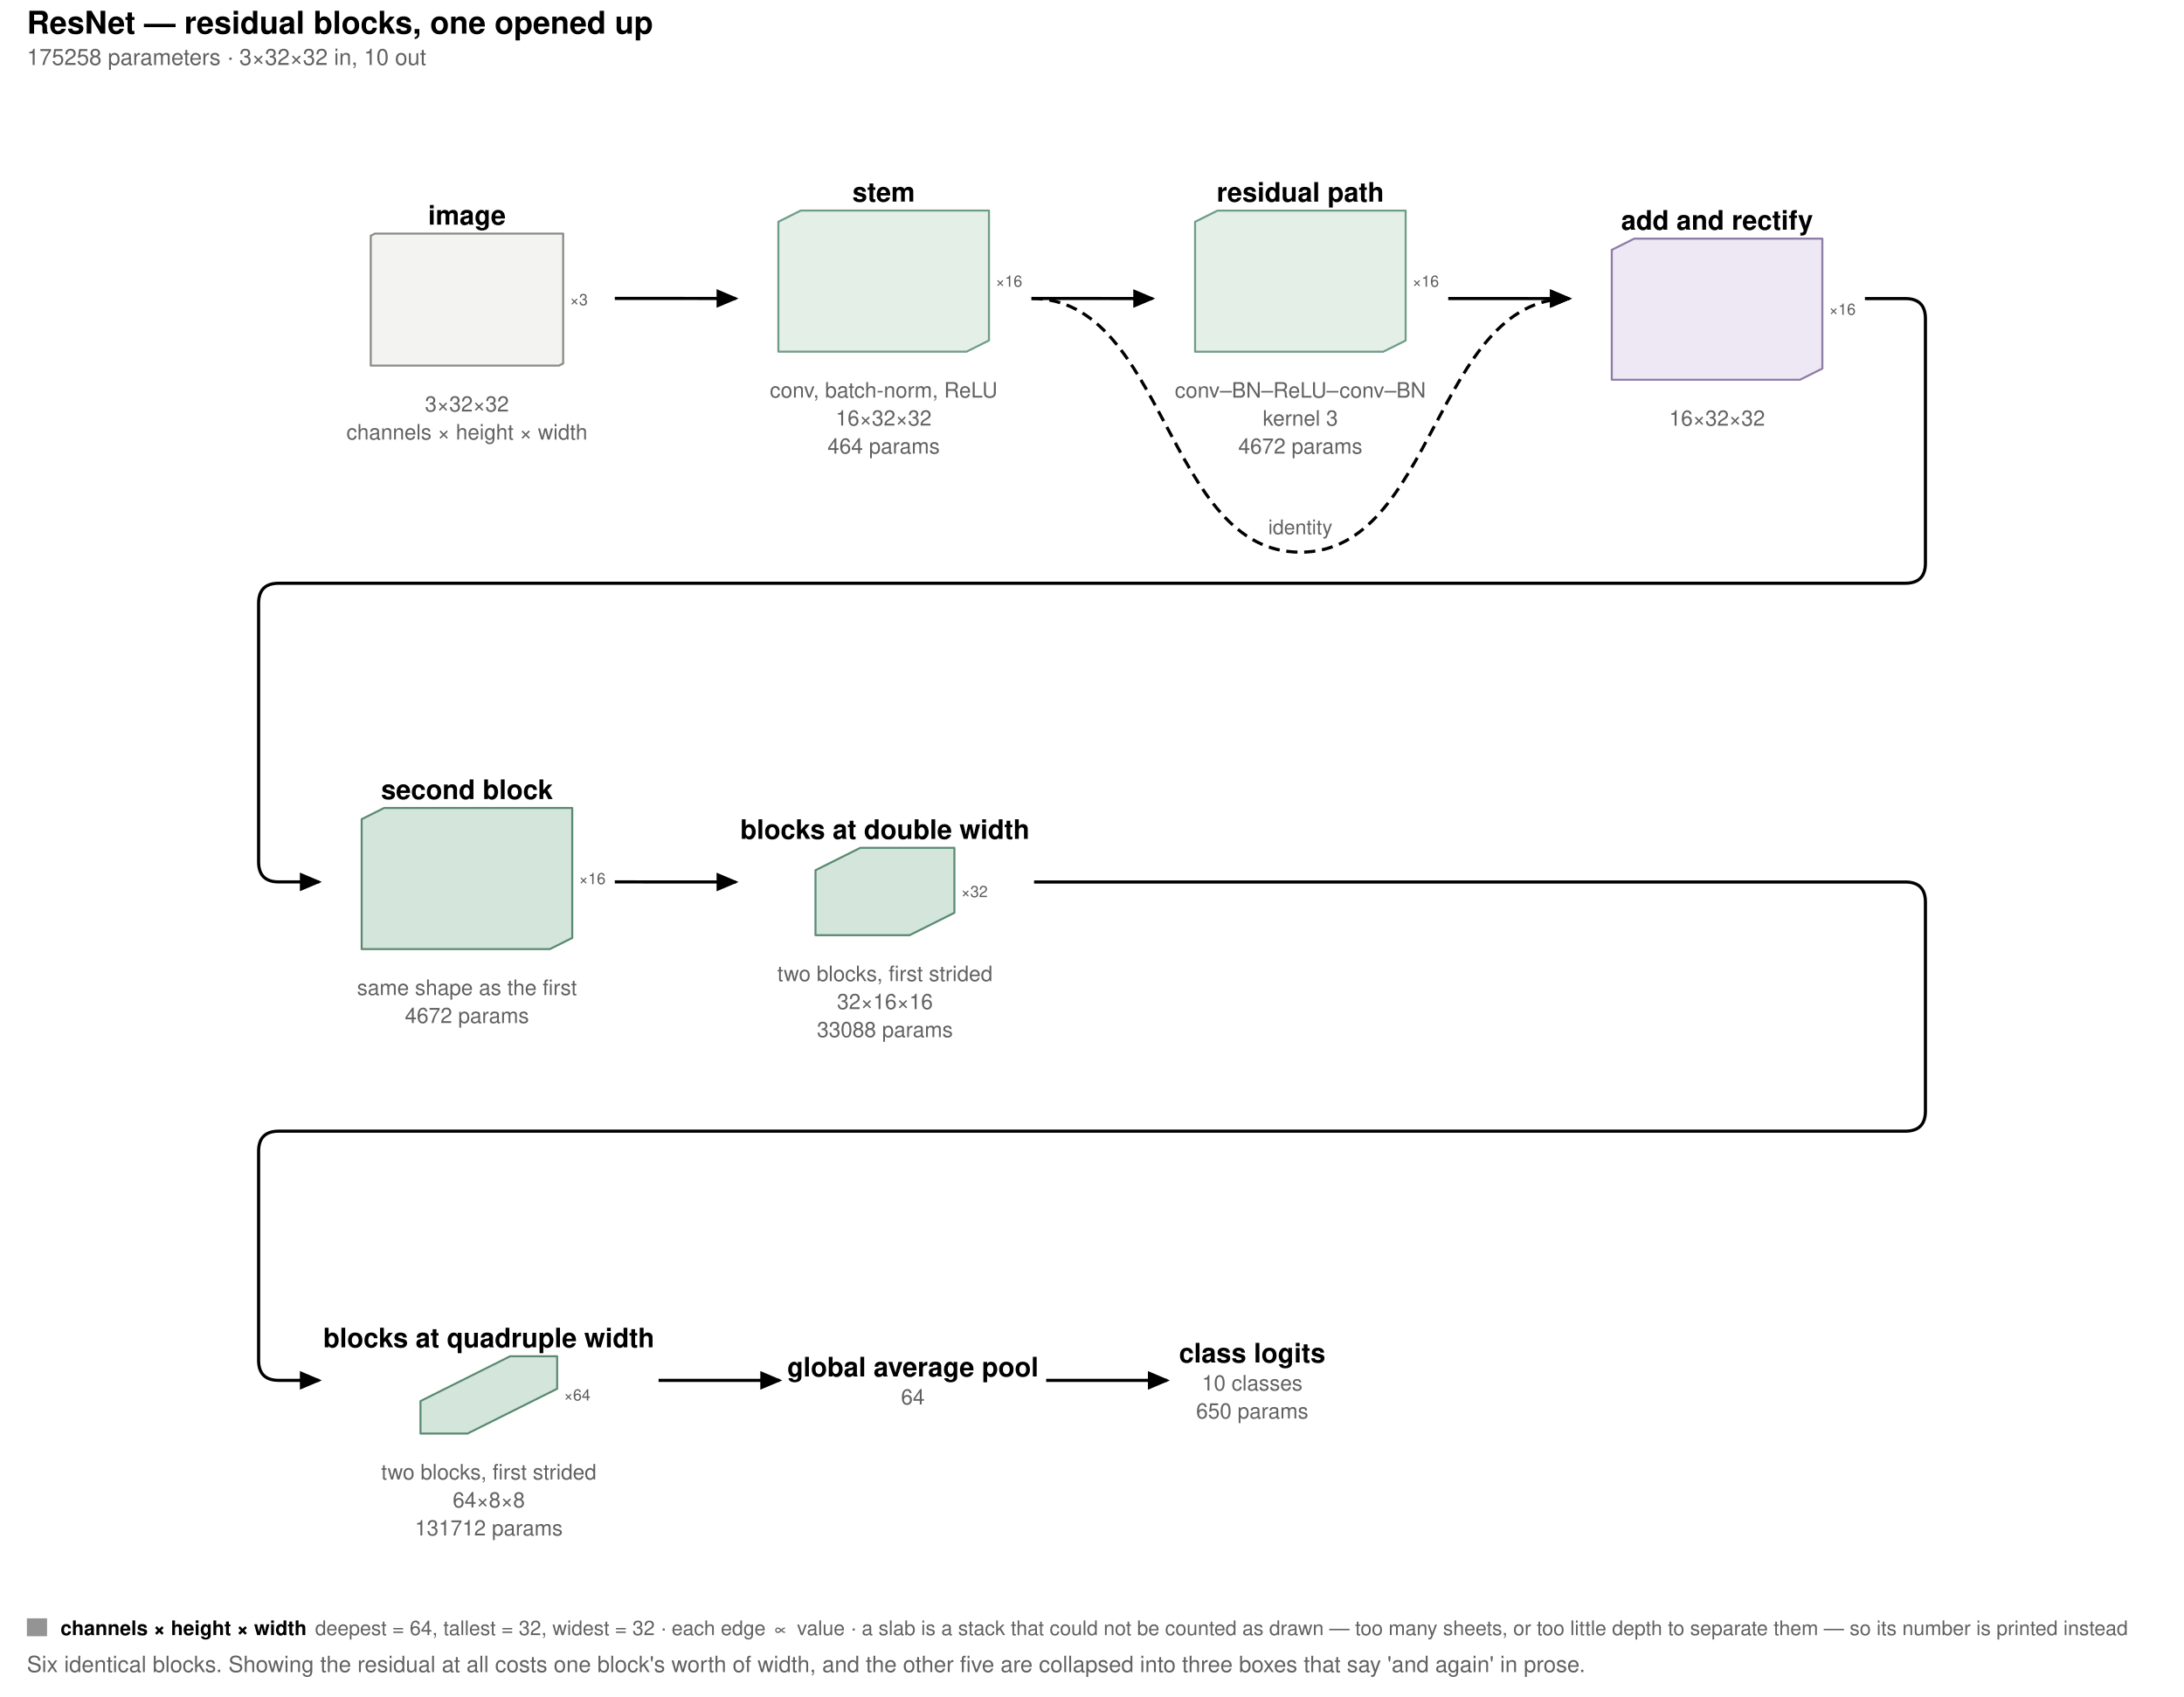
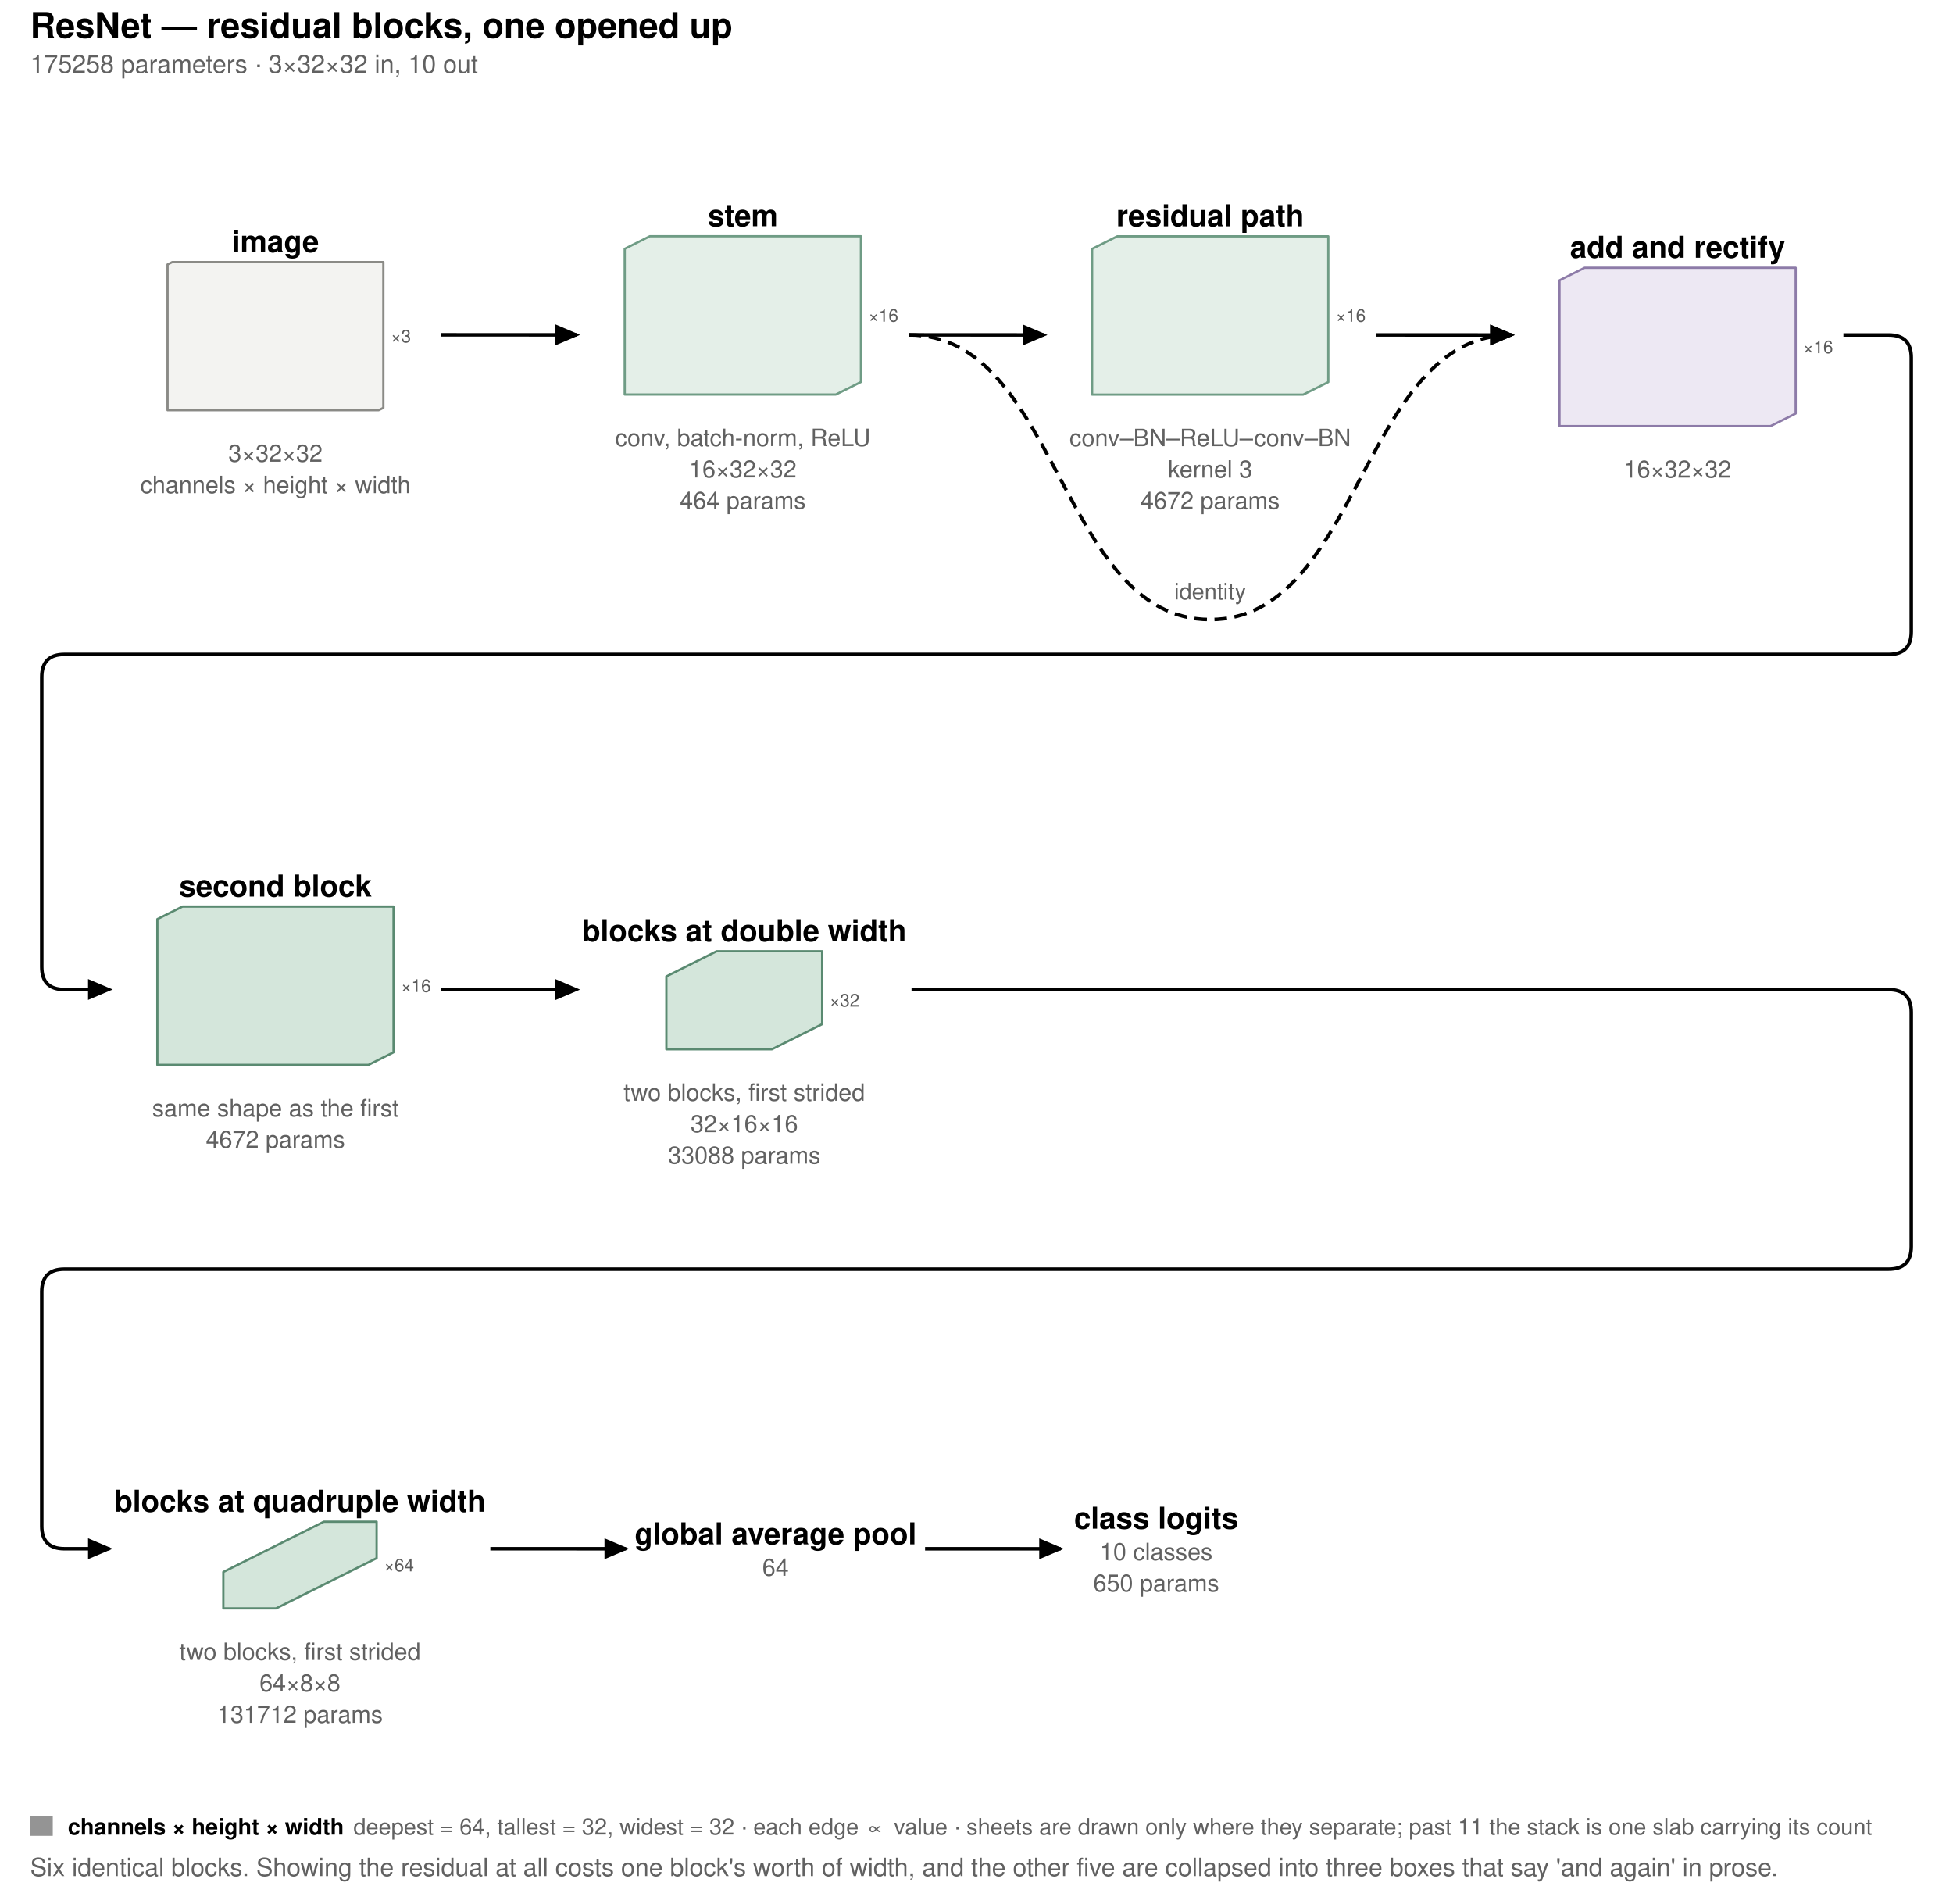
- <svg xmlns="http://www.w3.org/2000/svg" class="draughtsman" role="img" aria-label="ResNet — residual blocks, one opened up" viewBox="0 0 974.85 757.53" width="974.85" height="757.53">
+ <svg xmlns="http://www.w3.org/2000/svg" class="draughtsman" role="img" aria-label="ResNet — residual blocks, one opened up" viewBox="0 0 777.23 757.53" width="777.23" height="757.53">
  <defs>
    <marker id="ds-arrow" viewBox="0 0 8 8" refX="7" refY="4" markerWidth="7" markerHeight="7" orient="auto-start-reverse">
      <path d="M0 0.6 L8 4 L0 7.4 Z" style="fill:currentColor" />
    </marker>
  </defs>
  <text class="ds-title" x="12" y="15" style="font-family:Helvetica Neue, Helvetica, Arial, sans-serif;font-size:14px;font-weight:600;fill:currentColor">ResNet — residual blocks, one opened up</text>
  <text class="ds-subtitle" x="12" y="29" style="font-family:Helvetica Neue, Helvetica, Arial, sans-serif;font-size:10px;fill:currentColor;opacity:0.62">175258 parameters · 3×32×32 in, 10 out</text>
-   <g class="ds-body" transform="translate(99.43 36)">
+   <g class="ds-body" transform="translate(0.62 36)">
    <path class="ds-edge ds-edge-solid" data-from="image" data-to="stem" d="M175 97.23 C202 97.23 202 97.25 229 97.25" style="fill:none;stroke:currentColor;stroke-width:1.4" marker-end="url(#ds-arrow)" />
    <path class="ds-edge ds-edge-dashed" data-from="stem" data-to="b1join" d="M361 97.25 C421 97.25 421 210.53 481 210.53 C541 210.53 541 97.3 601 97.3" style="fill:none;stroke:currentColor;stroke-width:1.4;stroke-dasharray:5 3" marker-end="url(#ds-arrow)" />
    <text class="ds-edge-label" x="480.99" y="202.51" text-anchor="middle" style="font-family:Helvetica Neue, Helvetica, Arial, sans-serif;font-size:9.0px;fill:currentColor;opacity:0.62">identity</text>
    <path class="ds-edge ds-edge-solid" data-from="stem" data-to="b1path" d="M361 97.25 C388 97.25 388 97.28 415 97.28" style="fill:none;stroke:currentColor;stroke-width:1.4" marker-end="url(#ds-arrow)" />
    <path class="ds-edge ds-edge-solid" data-from="b1path" data-to="b1join" d="M547 97.28 C574 97.28 574 97.3 601 97.3" style="fill:none;stroke:currentColor;stroke-width:1.4" marker-end="url(#ds-arrow)" />
    <path class="ds-edge ds-edge-solid" data-from="b1join" data-to="b2" d="M733 97.3 L751 97.3 Q760 97.3 760 106.3 L760 215.4 Q760 224.4 751 224.4 L25 224.4 Q16 224.4 16 233.4 L16 348.74 Q16 357.74 25 357.74 L43 357.74" style="fill:none;stroke:currentColor;stroke-width:1.4" marker-end="url(#ds-arrow)" />
    <path class="ds-edge ds-edge-solid" data-from="b2" data-to="w2" d="M175 357.74 C202 357.74 202 357.78 229 357.78" style="fill:none;stroke:currentColor;stroke-width:1.4" marker-end="url(#ds-arrow)" />
    <path class="ds-edge ds-edge-solid" data-from="w2" data-to="w3" d="M362.14 357.78 L751 357.78 Q760 357.78 760 366.78 L760 460.03 Q760 469.03 751 469.03 L25 469.03 Q16 469.03 16 478.03 L16 571.28 Q16 580.28 25 580.28 L43 580.28" style="fill:none;stroke:currentColor;stroke-width:1.4" marker-end="url(#ds-arrow)" />
    <path class="ds-edge ds-edge-solid" data-from="w3" data-to="pool" d="M194.52 580.28 C221.52 580.28 221.52 580.29 248.52 580.29" style="fill:none;stroke:currentColor;stroke-width:1.4" marker-end="url(#ds-arrow)" />
    <path class="ds-edge ds-edge-solid" data-from="pool" data-to="logits" d="M367.53 580.29 C394.53 580.29 394.53 580.3 421.53 580.3" style="fill:none;stroke:currentColor;stroke-width:1.4" marker-end="url(#ds-arrow)" />
    <g class="ds-stage ds-bare ds-kind-input" data-stage="image" data-box="43 22.23 132 150">
      <polygon class="ds-sheet" points="66.06,69.23 67.94,68.29 151.94,68.29 151.94,126.29 150.06,127.23 66.06,127.23" style="fill:#f2f2f0;fill-opacity:0.94;stroke:#8a8a86;stroke-width:0.9;stroke-linejoin:round" />
      <text x="154.94" y="100.26" style="font-family:Helvetica Neue, Helvetica, Arial, sans-serif;font-size:7.0px;fill:#5b5b5b">×3</text>
      <text x="109" y="64.29" text-anchor="middle" style="font-family:Helvetica Neue, Helvetica, Arial, sans-serif;font-size:12.0px;font-weight:600;fill:currentColor">image</text>
      <text x="109" y="147.73" text-anchor="middle" style="font-family:Helvetica Neue, Helvetica, Arial, sans-serif;font-size:9.5px;fill:currentColor;opacity:0.62">3×32×32</text>
      <text x="109" y="160.23" text-anchor="middle" style="font-family:Helvetica Neue, Helvetica, Arial, sans-serif;font-size:9.5px;fill:currentColor;opacity:0.62">channels × height × width</text>
    </g>
    <g class="ds-stage ds-bare ds-kind-conv" data-stage="stem" data-box="229 16 132 162.5">
      <polygon class="ds-sheet" points="248,63 258,58 342,58 342,116 332,121 248,121" style="fill:#e2eee7;fill-opacity:0.94;stroke:#6f9c85;stroke-width:0.9;stroke-linejoin:round" />
      <text x="345" y="92" style="font-family:Helvetica Neue, Helvetica, Arial, sans-serif;font-size:7.0px;fill:#5b5b5b">×16</text>
      <text x="295" y="54" text-anchor="middle" style="font-family:Helvetica Neue, Helvetica, Arial, sans-serif;font-size:12.0px;font-weight:600;fill:currentColor">stem</text>
      <text x="295" y="141.5" text-anchor="middle" style="font-family:Helvetica Neue, Helvetica, Arial, sans-serif;font-size:9.5px;fill:currentColor;opacity:0.62">conv, batch-norm, ReLU</text>
      <text x="295" y="154" text-anchor="middle" style="font-family:Helvetica Neue, Helvetica, Arial, sans-serif;font-size:9.5px;fill:currentColor;opacity:0.62">16×32×32</text>
      <text x="295" y="166.5" text-anchor="middle" style="font-family:Helvetica Neue, Helvetica, Arial, sans-serif;font-size:9.5px;fill:currentColor;opacity:0.62">464 params</text>
    </g>
    <g class="ds-stage ds-bare ds-kind-conv" data-stage="b1path" data-box="415 16.03 132 162.5">
      <polygon class="ds-sheet" points="434,63.03 444,58.03 528,58.03 528,116.03 518,121.03 434,121.03" style="fill:#e2eee7;fill-opacity:0.94;stroke:#6f9c85;stroke-width:0.9;stroke-linejoin:round" />
      <text x="531" y="92.03" style="font-family:Helvetica Neue, Helvetica, Arial, sans-serif;font-size:7.0px;fill:#5b5b5b">×16</text>
      <text x="481" y="54.03" text-anchor="middle" style="font-family:Helvetica Neue, Helvetica, Arial, sans-serif;font-size:12.0px;font-weight:600;fill:currentColor">residual path</text>
      <text x="481" y="141.53" text-anchor="middle" style="font-family:Helvetica Neue, Helvetica, Arial, sans-serif;font-size:9.5px;fill:currentColor;opacity:0.62">conv–BN–ReLU–conv–BN</text>
      <text x="481" y="154.03" text-anchor="middle" style="font-family:Helvetica Neue, Helvetica, Arial, sans-serif;font-size:9.5px;fill:currentColor;opacity:0.62">kernel 3</text>
      <text x="481" y="166.53" text-anchor="middle" style="font-family:Helvetica Neue, Helvetica, Arial, sans-serif;font-size:9.5px;fill:currentColor;opacity:0.62">4672 params</text>
    </g>
    <g class="ds-stage ds-bare ds-kind-concat" data-stage="b1join" data-box="601 28.55 132 137.5">
      <polygon class="ds-sheet" points="620,75.55 630,70.55 714,70.55 714,128.55 704,133.55 620,133.55" style="fill:#ece6f2;fill-opacity:0.94;stroke:#8d7ba8;stroke-width:0.9;stroke-linejoin:round" />
      <text x="717" y="104.55" style="font-family:Helvetica Neue, Helvetica, Arial, sans-serif;font-size:7.0px;fill:#5b5b5b">×16</text>
      <text x="667" y="66.55" text-anchor="middle" style="font-family:Helvetica Neue, Helvetica, Arial, sans-serif;font-size:12.0px;font-weight:600;fill:currentColor">add and rectify</text>
      <text x="667" y="154.05" text-anchor="middle" style="font-family:Helvetica Neue, Helvetica, Arial, sans-serif;font-size:9.5px;fill:currentColor;opacity:0.62">16×32×32</text>
    </g>
    <g class="ds-stage ds-bare ds-kind-stack" data-stage="b2" data-box="43 282.74 132 150">
      <polygon class="ds-sheet" points="62,329.74 72,324.74 156,324.74 156,382.74 146,387.74 62,387.74" style="fill:#d1e4d9;fill-opacity:0.94;stroke:#5a8a71;stroke-width:0.9;stroke-linejoin:round" />
      <text x="159" y="358.74" style="font-family:Helvetica Neue, Helvetica, Arial, sans-serif;font-size:7.0px;fill:#5b5b5b">×16</text>
      <text x="109" y="320.74" text-anchor="middle" style="font-family:Helvetica Neue, Helvetica, Arial, sans-serif;font-size:12.0px;font-weight:600;fill:currentColor">second block</text>
      <text x="109" y="408.24" text-anchor="middle" style="font-family:Helvetica Neue, Helvetica, Arial, sans-serif;font-size:9.5px;fill:currentColor;opacity:0.62">same shape as the first</text>
      <text x="109" y="420.74" text-anchor="middle" style="font-family:Helvetica Neue, Helvetica, Arial, sans-serif;font-size:9.5px;fill:currentColor;opacity:0.62">4672 params</text>
    </g>
    <g class="ds-stage ds-bare ds-kind-stack" data-stage="w2" data-box="229 276.53 133.14 162.5">
      <polygon class="ds-sheet" points="264.57,352.53 284.57,342.53 326.57,342.53 326.57,371.53 306.57,381.53 264.57,381.53" style="fill:#d1e4d9;fill-opacity:0.94;stroke:#5a8a71;stroke-width:0.9;stroke-linejoin:round" />
      <text x="329.57" y="364.53" style="font-family:Helvetica Neue, Helvetica, Arial, sans-serif;font-size:7.0px;fill:#5b5b5b">×32</text>
      <text x="295.57" y="338.53" text-anchor="middle" style="font-family:Helvetica Neue, Helvetica, Arial, sans-serif;font-size:12.0px;font-weight:600;fill:currentColor">blocks at double width</text>
      <text x="295.57" y="402.03" text-anchor="middle" style="font-family:Helvetica Neue, Helvetica, Arial, sans-serif;font-size:9.5px;fill:currentColor;opacity:0.62">two blocks, first strided</text>
      <text x="295.57" y="414.53" text-anchor="middle" style="font-family:Helvetica Neue, Helvetica, Arial, sans-serif;font-size:9.5px;fill:currentColor;opacity:0.62">32×16×16</text>
      <text x="295.57" y="427.03" text-anchor="middle" style="font-family:Helvetica Neue, Helvetica, Arial, sans-serif;font-size:9.5px;fill:currentColor;opacity:0.62">33088 params</text>
    </g>
    <g class="ds-stage ds-bare ds-kind-stack" data-stage="w3" data-box="43 499.03 151.52 162.5">
      <polygon class="ds-sheet" points="88.26,589.53 128.26,569.53 149.26,569.53 149.26,584.03 109.26,604.03 88.26,604.03" style="fill:#d1e4d9;fill-opacity:0.94;stroke:#5a8a71;stroke-width:0.9;stroke-linejoin:round" />
      <text x="152.26" y="589.28" style="font-family:Helvetica Neue, Helvetica, Arial, sans-serif;font-size:7.0px;fill:#5b5b5b">×64</text>
      <text x="118.76" y="565.53" text-anchor="middle" style="font-family:Helvetica Neue, Helvetica, Arial, sans-serif;font-size:12.0px;font-weight:600;fill:currentColor">blocks at quadruple width</text>
      <text x="118.76" y="624.53" text-anchor="middle" style="font-family:Helvetica Neue, Helvetica, Arial, sans-serif;font-size:9.5px;fill:currentColor;opacity:0.62">two blocks, first strided</text>
      <text x="118.76" y="637.03" text-anchor="middle" style="font-family:Helvetica Neue, Helvetica, Arial, sans-serif;font-size:9.5px;fill:currentColor;opacity:0.62">64×8×8</text>
      <text x="118.76" y="649.53" text-anchor="middle" style="font-family:Helvetica Neue, Helvetica, Arial, sans-serif;font-size:9.5px;fill:currentColor;opacity:0.62">131712 params</text>
    </g>
    <g class="ds-stage ds-bare ds-kind-reduce" data-stage="pool" data-box="248.52 557.54 119.01 45.5">
      <text x="308.02" y="578.54" text-anchor="middle" style="font-family:Helvetica Neue, Helvetica, Arial, sans-serif;font-size:12.0px;font-weight:600;fill:currentColor">global average pool</text>
      <text x="308.02" y="591.04" text-anchor="middle" style="font-family:Helvetica Neue, Helvetica, Arial, sans-serif;font-size:9.5px;fill:currentColor;opacity:0.62">64</text>
    </g>
    <g class="ds-stage ds-bare ds-kind-output" data-stage="logits" data-box="421.53 551.3 76 58">
      <text x="459.53" y="572.3" text-anchor="middle" style="font-family:Helvetica Neue, Helvetica, Arial, sans-serif;font-size:12.0px;font-weight:600;fill:currentColor">class logits</text>
      <text x="459.53" y="584.8" text-anchor="middle" style="font-family:Helvetica Neue, Helvetica, Arial, sans-serif;font-size:9.5px;fill:currentColor;opacity:0.62">10 classes</text>
      <text x="459.53" y="597.3" text-anchor="middle" style="font-family:Helvetica Neue, Helvetica, Arial, sans-serif;font-size:9.5px;fill:currentColor;opacity:0.62">650 params</text>
    </g>
  </g>
  <g class="ds-legend">
    <rect class="ds-legend-glyph" x="12" y="722.53" width="9" height="8" style="fill:currentColor;fill-opacity:0.42" />
    <text class="ds-legend-label" x="27" y="730.03" style="font-family:Helvetica Neue, Helvetica, Arial, sans-serif;font-size:9.0px;font-weight:600;fill:currentColor">channels × height × width</text>
-     <text class="ds-legend-share" x="140.65" y="730.03" style="font-family:Helvetica Neue, Helvetica, Arial, sans-serif;font-size:9.0px;fill:currentColor;opacity:0.62">deepest = 64, tallest = 32, widest = 32 · each edge ∝ value · a slab is a stack that could not be counted as drawn — too many sheets, or too little depth to separate them — so its number is printed instead</text>
+     <text class="ds-legend-share" x="140.65" y="730.03" style="font-family:Helvetica Neue, Helvetica, Arial, sans-serif;font-size:9.0px;fill:currentColor;opacity:0.62">deepest = 64, tallest = 32, widest = 32 · each edge ∝ value · sheets are drawn only where they separate; past 11 the stack is one slab carrying its count</text>
  </g>
  <text class="ds-caption" x="12" y="746.53" style="font-family:Helvetica Neue, Helvetica, Arial, sans-serif;font-size:10.0px;fill:currentColor;opacity:0.62">Six identical blocks. Showing the residual at all costs one block's worth of width, and the other five are collapsed into three boxes that say 'and again' in prose.</text>
</svg>
